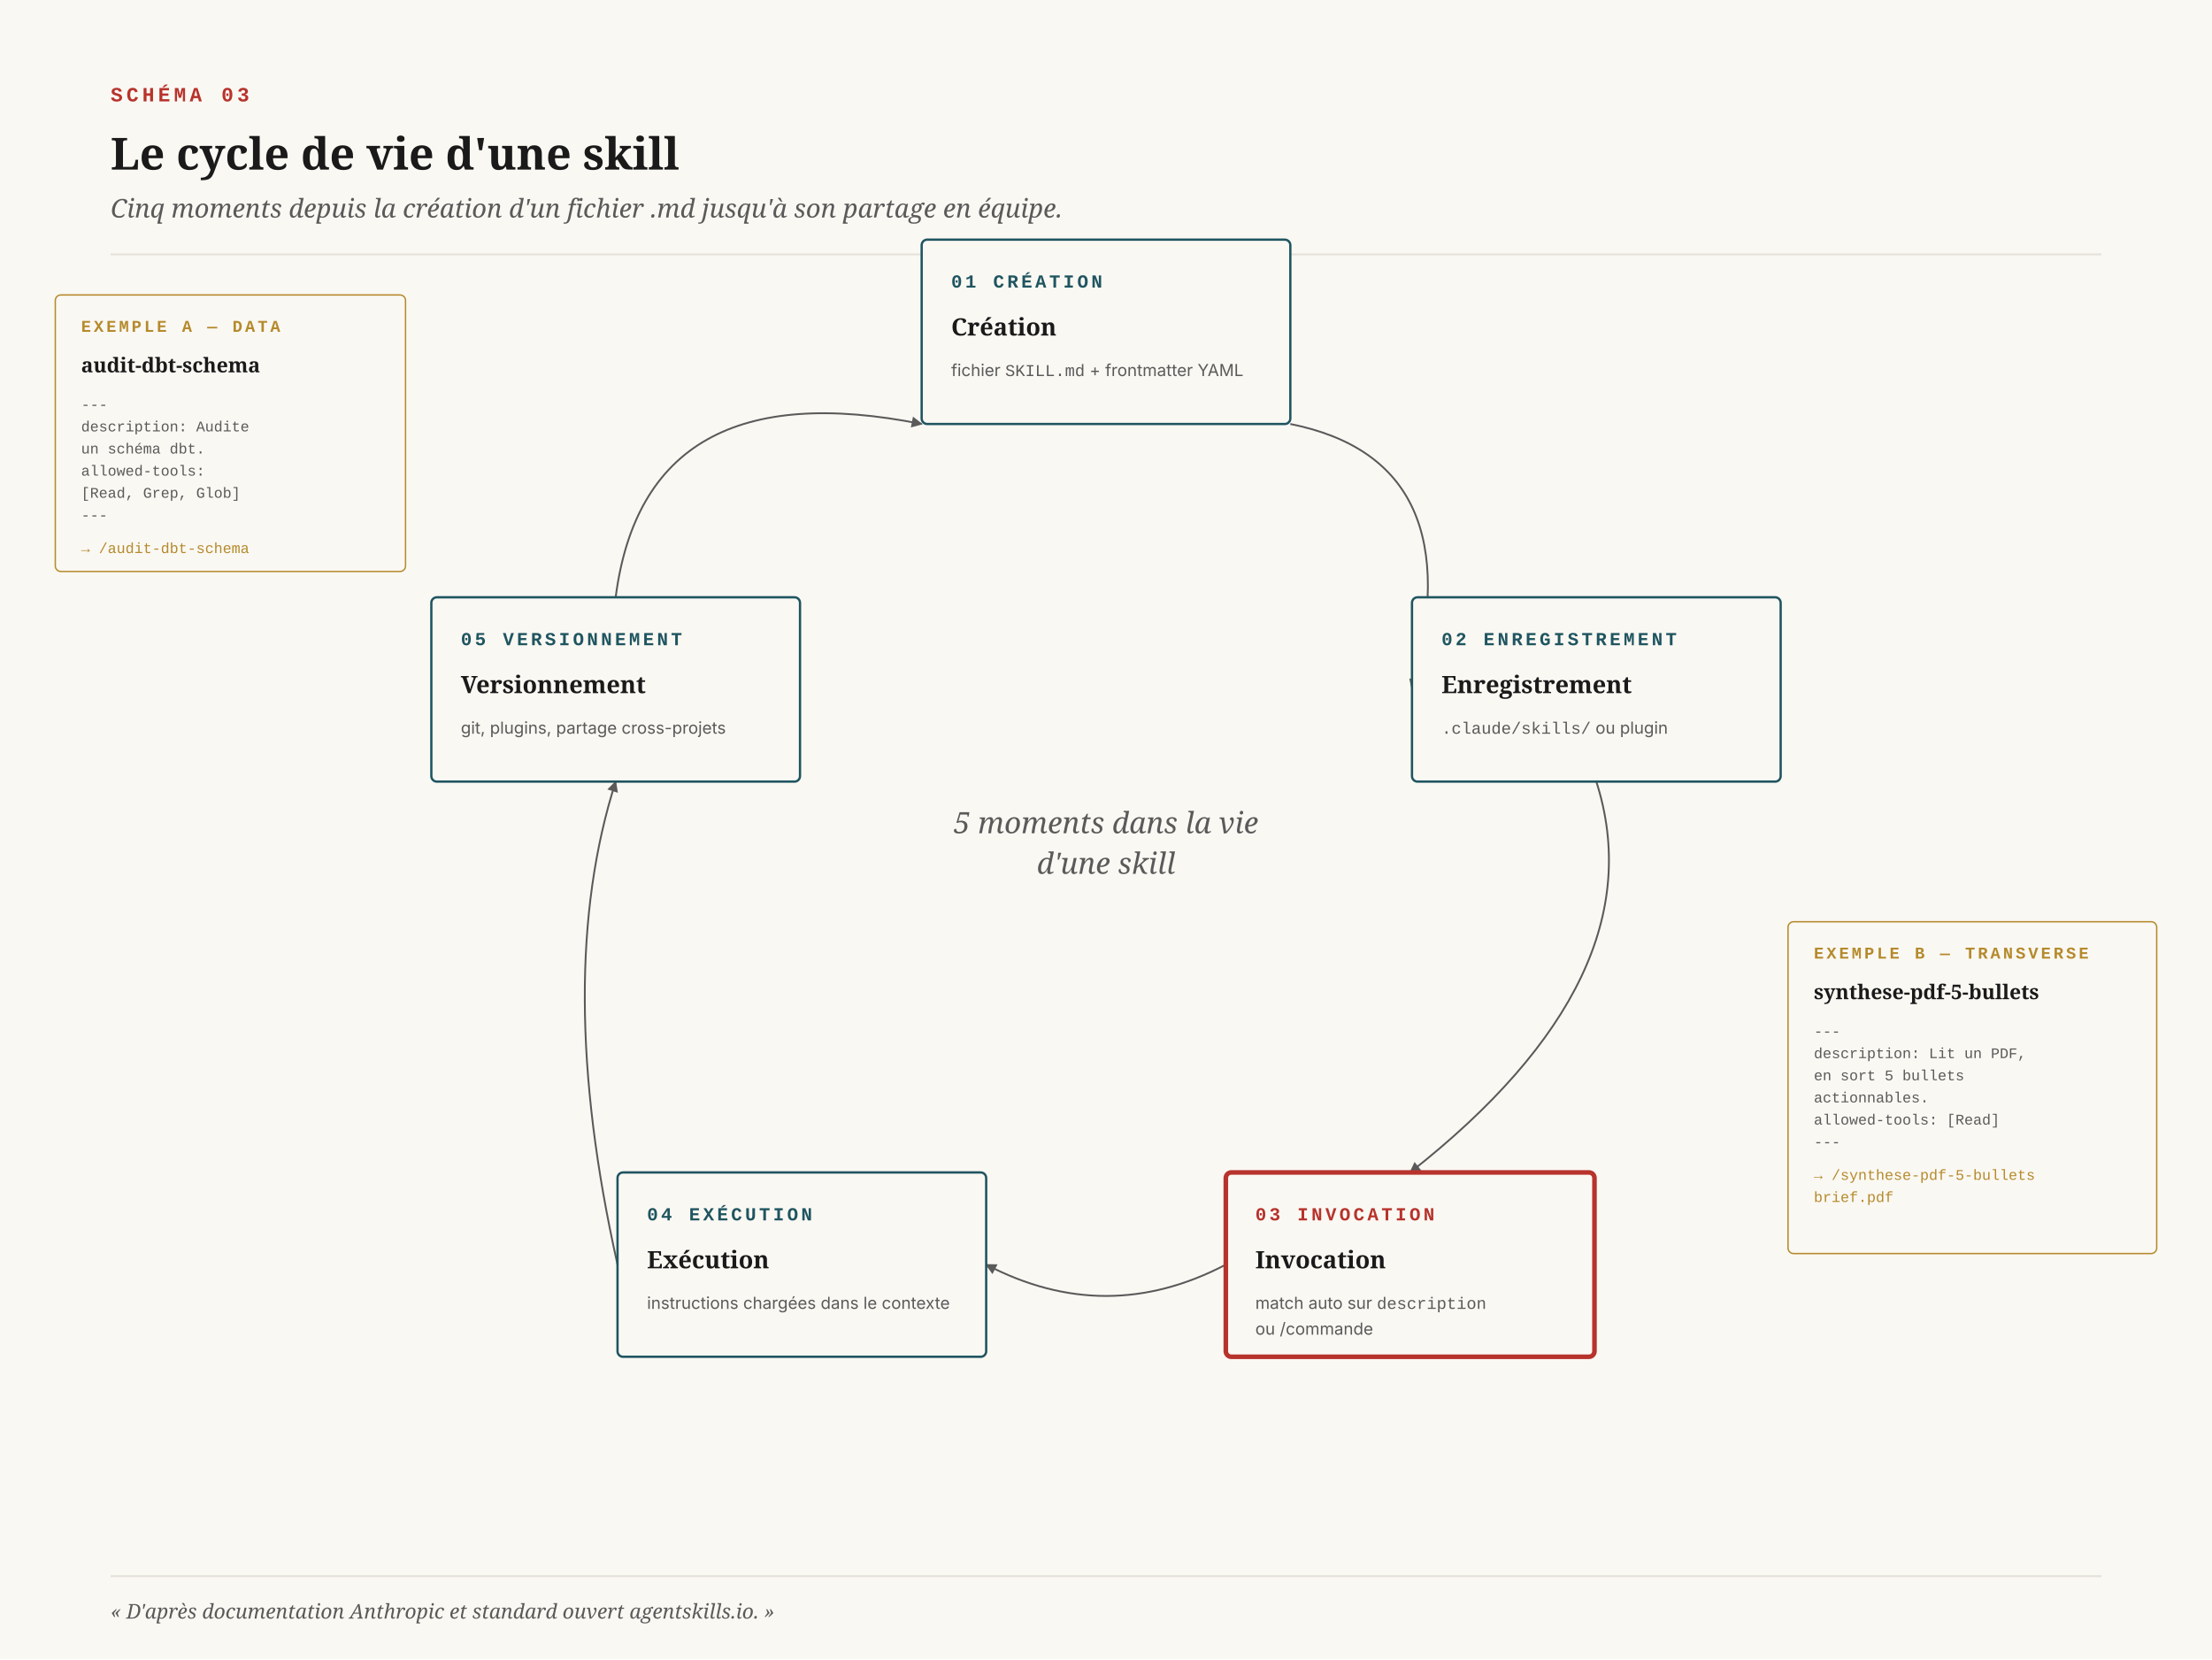
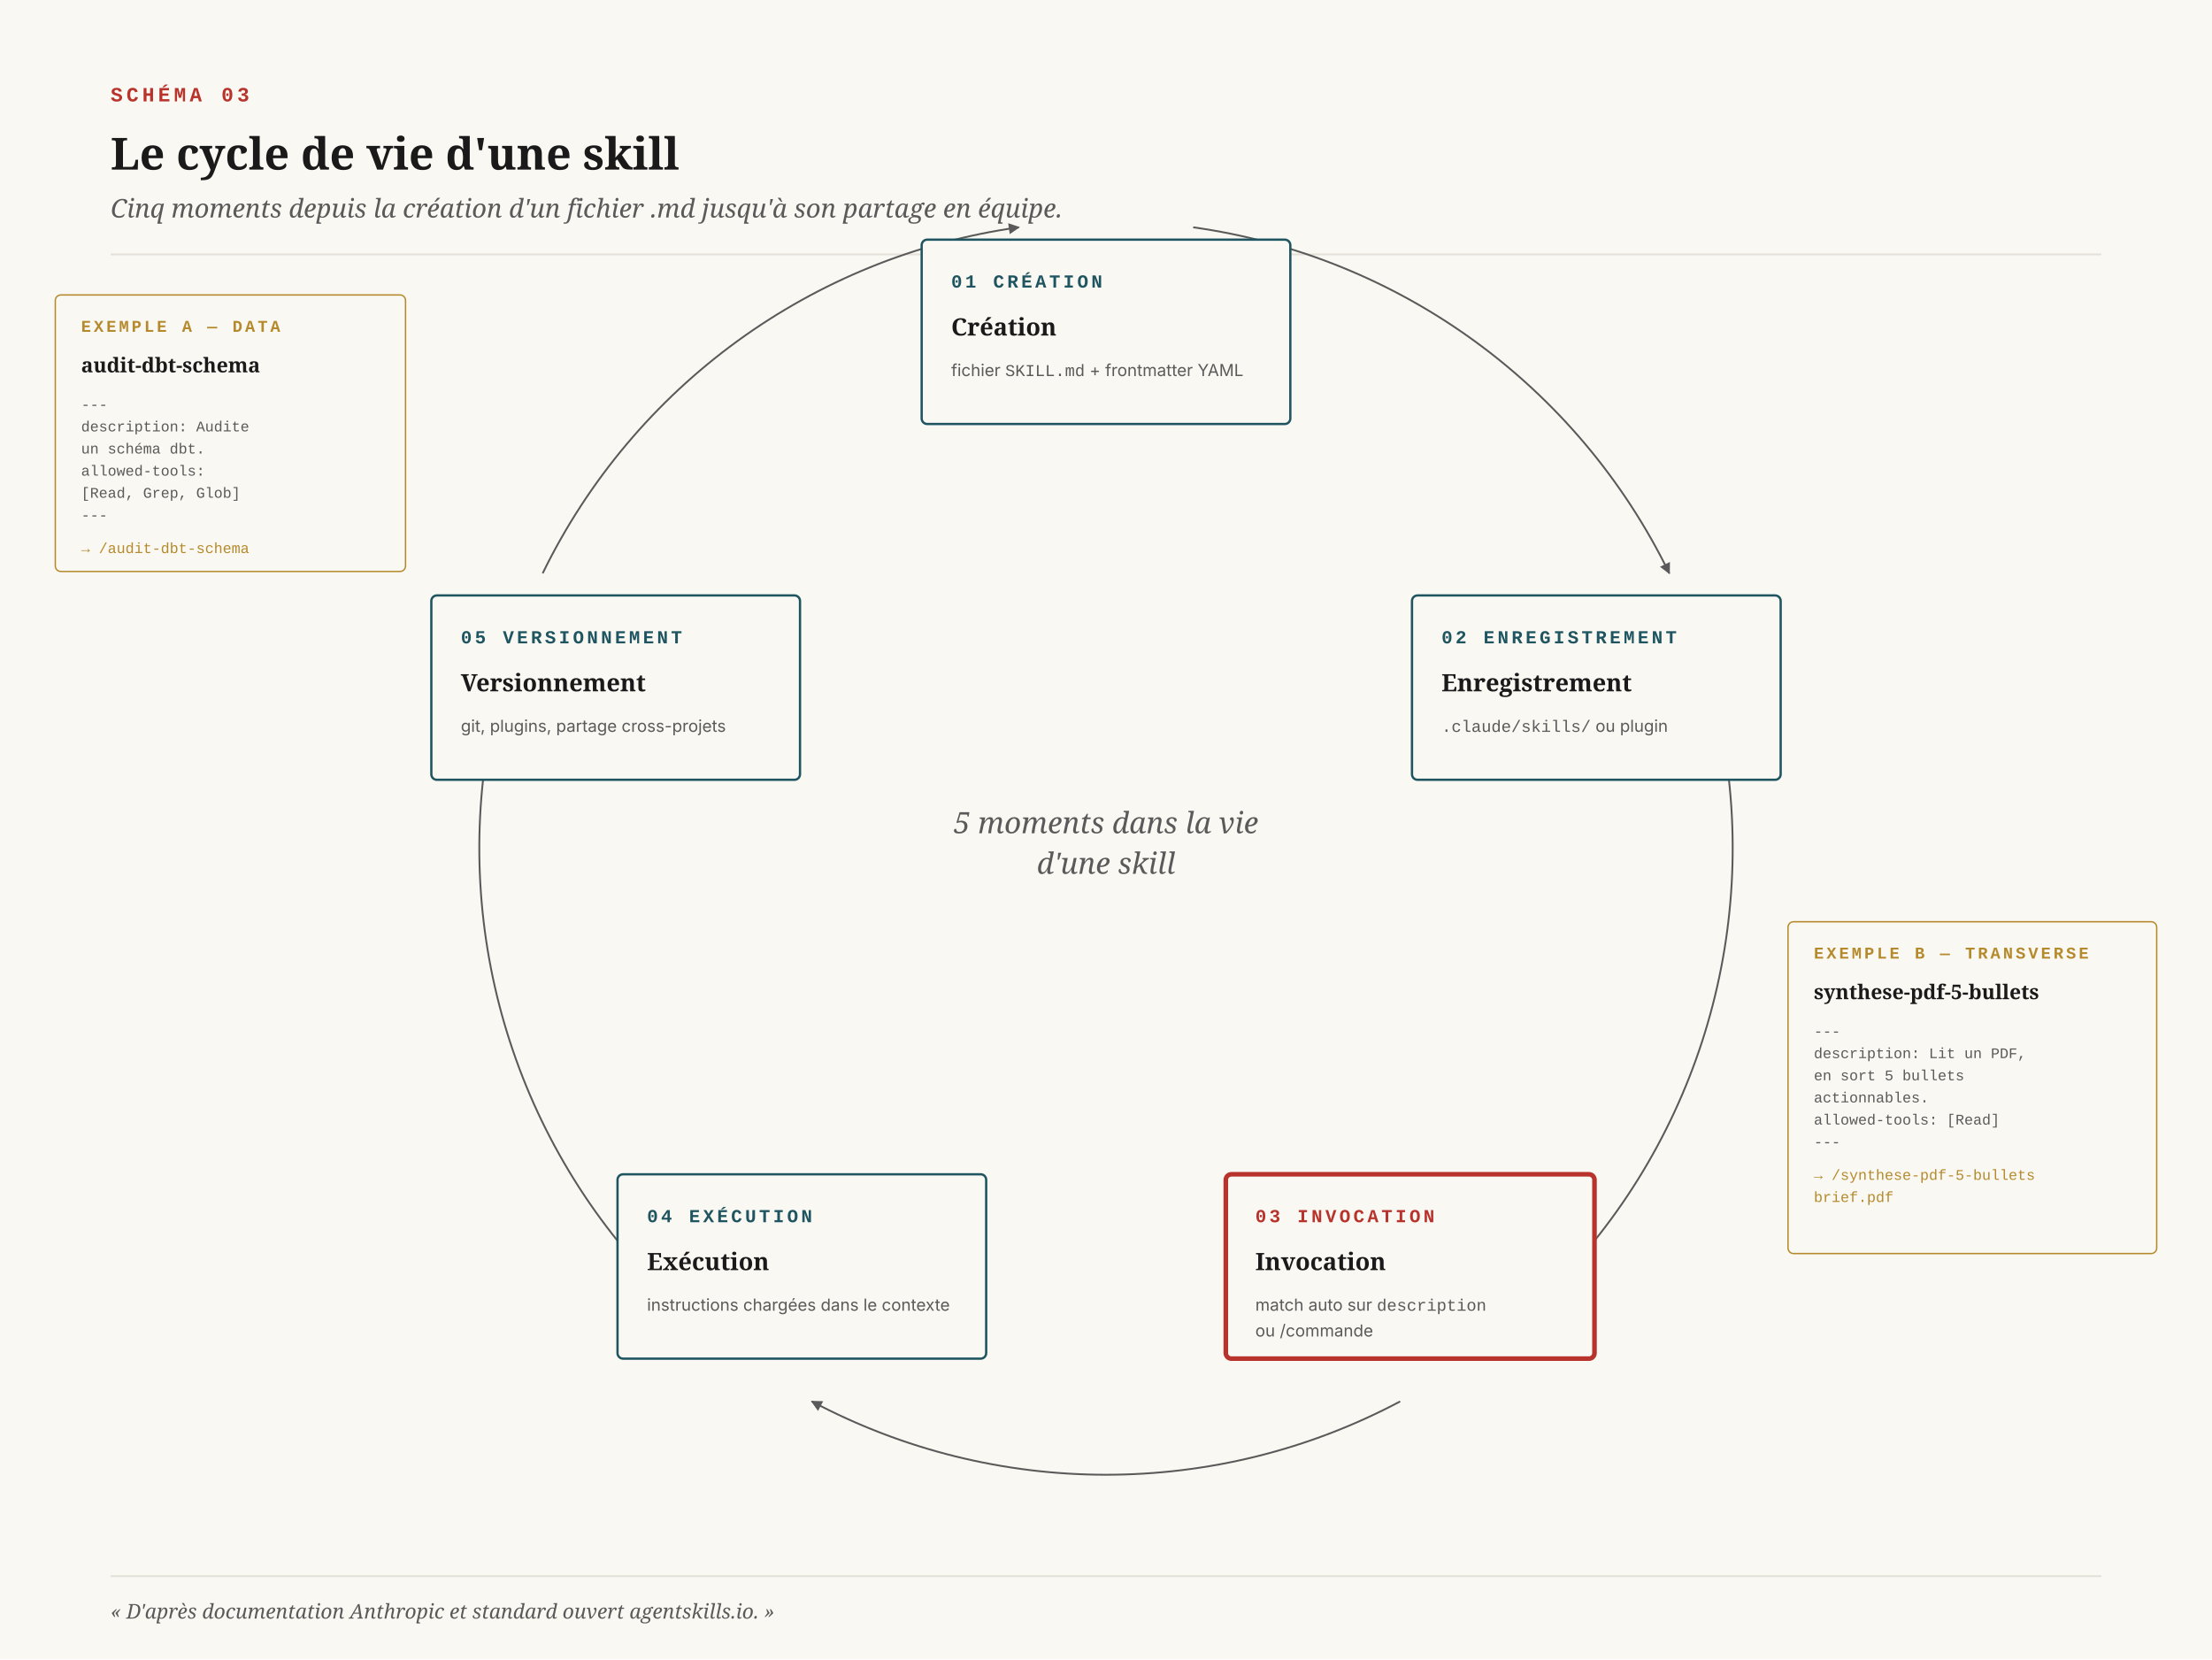
<svg xmlns="http://www.w3.org/2000/svg" viewBox="0 0 1200 900" data-schema-id="schema-03" role="img" aria-labelledby="schema-03-title">
  <defs>
    <style>
      .display { font-family: 'Spectral', Georgia, serif; }
      .body { font-family: 'Inter', -apple-system, sans-serif; }
      .mono { font-family: 'JetBrains Mono', 'Courier New', monospace; }
      .ink { fill: #1A1A1A; }
      .graphite { fill: #5A5A5A; }
      .carmine { fill: #B7332C; }
      .teal { fill: #1F5560; }
      .mustard { fill: #B58A2C; }
    </style>
    <marker id="arrow" viewBox="0 0 10 10" refX="9" refY="5" markerWidth="6" markerHeight="6" orient="auto-start-reverse">
      <path d="M 0 0 L 10 5 L 0 10 z" fill="#5A5A5A" />
    </marker>
  </defs>
  <rect width="1200" height="900" fill="#FAF8F3" />
  <text class="mono carmine" x="60" y="55" font-size="11" letter-spacing="0.18em" font-weight="600">SCHÉMA 03</text>
  <text class="display ink" x="60" y="92" font-size="24" font-weight="600">Le cycle de vie d'une skill</text>
  <text class="display graphite" x="60" y="118" font-size="14" font-style="italic">Cinq moments depuis la création d'un fichier .md jusqu'à son partage en équipe.</text>
  <line x1="60" y1="138" x2="1140" y2="138" stroke="#E5E1D8" stroke-width="1" />
  <text class="display graphite" x="600" y="452" font-size="16" font-style="italic" text-anchor="middle">5 moments dans la vie</text>
  <text class="display graphite" x="600" y="474" font-size="16" font-style="italic" text-anchor="middle">d'une skill</text>
-   <path d="M 700 230 Q 800 250, 766 374" fill="none" stroke="#5A5A5A" stroke-width="1" marker-end="url(#arrow)" />
-   <path d="M 866 424 Q 900 530, 765 636" fill="none" stroke="#5A5A5A" stroke-width="1" marker-end="url(#arrow)" />
-   <path d="M 665 686 Q 600 720, 535 686" fill="none" stroke="#5A5A5A" stroke-width="1" marker-end="url(#arrow)" />
-   <path d="M 335 686 Q 300 530, 334 424" fill="none" stroke="#5A5A5A" stroke-width="1" marker-end="url(#arrow)" />
-   <path d="M 334 324 Q 350 200, 500 230" fill="none" stroke="#5A5A5A" stroke-width="1" marker-end="url(#arrow)" />
+   <path d="M 647.3,123.3 A 340,340 0 0 1 905.6,311.0" fill="none" stroke="#5A5A5A" stroke-width="1" marker-end="url(#arrow)" />
+   <path d="M 934.8,401.0 A 340,340 0 0 1 836.2,704.6" fill="none" stroke="#5A5A5A" stroke-width="1" marker-end="url(#arrow)" />
+   <path d="M 759.6,760.2 A 340,340 0 0 1 440.4,760.2" fill="none" stroke="#5A5A5A" stroke-width="1" marker-end="url(#arrow)" />
+   <path d="M 363.8,704.6 A 340,340 0 0 1 265.2,401.0" fill="none" stroke="#5A5A5A" stroke-width="1" marker-end="url(#arrow)" />
+   <path d="M 294.4,311.0 A 340,340 0 0 1 552.7,123.3" fill="none" stroke="#5A5A5A" stroke-width="1" marker-end="url(#arrow)" />
  <g>
    <rect x="500" y="130" width="200" height="100" rx="3" fill="#FAF8F3" stroke="#1F5560" stroke-width="1.25" />
    <text class="mono teal" x="516" y="156" font-size="10" font-weight="600" letter-spacing="0.16em">01 CRÉATION</text>
    <text class="display ink" x="516" y="182" font-size="13" font-weight="600">Création</text>
    <text class="body graphite" x="516" y="204" font-size="9">fichier <tspan class="mono" font-size="9">SKILL.md</tspan> + frontmatter YAML</text>
  </g>
  <g>
-     <rect x="766" y="324" width="200" height="100" rx="3" fill="#FAF8F3" stroke="#1F5560" stroke-width="1.25" />
-     <text class="mono teal" x="782" y="350" font-size="10" font-weight="600" letter-spacing="0.16em">02 ENREGISTREMENT</text>
-     <text class="display ink" x="782" y="376" font-size="13" font-weight="600">Enregistrement</text>
-     <text class="body graphite" x="782" y="398" font-size="9">
+     <rect x="766" y="323" width="200" height="100" rx="3" fill="#FAF8F3" stroke="#1F5560" stroke-width="1.25" />
+     <text class="mono teal" x="782" y="349" font-size="10" font-weight="600" letter-spacing="0.16em">02 ENREGISTREMENT</text>
+     <text class="display ink" x="782" y="375" font-size="13" font-weight="600">Enregistrement</text>
+     <text class="body graphite" x="782" y="397" font-size="9">
      <tspan class="mono" font-size="9">.claude/skills/</tspan> ou plugin</text>
  </g>
  <g>
-     <rect x="665" y="636" width="200" height="100" rx="3" fill="#FAF8F3" stroke="#B7332C" stroke-width="2.5" />
-     <text class="mono carmine" x="681" y="662" font-size="10" font-weight="600" letter-spacing="0.16em">03 INVOCATION</text>
-     <text class="display ink" x="681" y="688" font-size="13" font-weight="600">Invocation</text>
-     <text class="body graphite" x="681" y="710" font-size="9">match auto sur <tspan class="mono" font-size="9">description</tspan>
+     <rect x="665" y="637" width="200" height="100" rx="3" fill="#FAF8F3" stroke="#B7332C" stroke-width="2.5" />
+     <text class="mono carmine" x="681" y="663" font-size="10" font-weight="600" letter-spacing="0.16em">03 INVOCATION</text>
+     <text class="display ink" x="681" y="689" font-size="13" font-weight="600">Invocation</text>
+     <text class="body graphite" x="681" y="711" font-size="9">match auto sur <tspan class="mono" font-size="9">description</tspan>
    </text>
-     <text class="body graphite" x="681" y="724" font-size="9">ou /commande</text>
+     <text class="body graphite" x="681" y="725" font-size="9">ou /commande</text>
  </g>
  <g>
-     <rect x="335" y="636" width="200" height="100" rx="3" fill="#FAF8F3" stroke="#1F5560" stroke-width="1.25" />
-     <text class="mono teal" x="351" y="662" font-size="10" font-weight="600" letter-spacing="0.16em">04 EXÉCUTION</text>
-     <text class="display ink" x="351" y="688" font-size="13" font-weight="600">Exécution</text>
-     <text class="body graphite" x="351" y="710" font-size="9">instructions chargées dans le contexte</text>
+     <rect x="335" y="637" width="200" height="100" rx="3" fill="#FAF8F3" stroke="#1F5560" stroke-width="1.25" />
+     <text class="mono teal" x="351" y="663" font-size="10" font-weight="600" letter-spacing="0.16em">04 EXÉCUTION</text>
+     <text class="display ink" x="351" y="689" font-size="13" font-weight="600">Exécution</text>
+     <text class="body graphite" x="351" y="711" font-size="9">instructions chargées dans le contexte</text>
  </g>
  <g>
-     <rect x="234" y="324" width="200" height="100" rx="3" fill="#FAF8F3" stroke="#1F5560" stroke-width="1.25" />
-     <text class="mono teal" x="250" y="350" font-size="10" font-weight="600" letter-spacing="0.16em">05 VERSIONNEMENT</text>
-     <text class="display ink" x="250" y="376" font-size="13" font-weight="600">Versionnement</text>
-     <text class="body graphite" x="250" y="398" font-size="9">git, plugins, partage cross-projets</text>
+     <rect x="234" y="323" width="200" height="100" rx="3" fill="#FAF8F3" stroke="#1F5560" stroke-width="1.25" />
+     <text class="mono teal" x="250" y="349" font-size="10" font-weight="600" letter-spacing="0.16em">05 VERSIONNEMENT</text>
+     <text class="display ink" x="250" y="375" font-size="13" font-weight="600">Versionnement</text>
+     <text class="body graphite" x="250" y="397" font-size="9">git, plugins, partage cross-projets</text>
  </g>
  <g>
    <rect x="30" y="160" width="190" height="150" rx="3" fill="#FAF8F3" stroke="#B58A2C" stroke-width="0.75" />
    <text class="mono mustard" x="44" y="180" font-size="9" font-weight="600" letter-spacing="0.16em">EXEMPLE A — DATA</text>
    <text class="display ink" x="44" y="202" font-size="11" font-weight="600">audit-dbt-schema</text>
    <text class="mono graphite" x="44" y="222" font-size="8">---</text>
    <text class="mono graphite" x="44" y="234" font-size="8">description: Audite</text>
    <text class="mono graphite" x="44" y="246" font-size="8">  un schéma dbt.</text>
    <text class="mono graphite" x="44" y="258" font-size="8">allowed-tools:</text>
    <text class="mono graphite" x="44" y="270" font-size="8">  [Read, Grep, Glob]</text>
    <text class="mono graphite" x="44" y="282" font-size="8">---</text>
    <text class="mono mustard" x="44" y="300" font-size="8">→ /audit-dbt-schema</text>
  </g>
  <g>
    <rect x="970" y="500" width="200" height="180" rx="3" fill="#FAF8F3" stroke="#B58A2C" stroke-width="0.75" />
    <text class="mono mustard" x="984" y="520" font-size="9" font-weight="600" letter-spacing="0.16em">EXEMPLE B — TRANSVERSE</text>
    <text class="display ink" x="984" y="542" font-size="11" font-weight="600">synthese-pdf-5-bullets</text>
    <text class="mono graphite" x="984" y="562" font-size="8">---</text>
    <text class="mono graphite" x="984" y="574" font-size="8">description: Lit un PDF,</text>
    <text class="mono graphite" x="984" y="586" font-size="8">  en sort 5 bullets</text>
    <text class="mono graphite" x="984" y="598" font-size="8">  actionnables.</text>
    <text class="mono graphite" x="984" y="610" font-size="8">allowed-tools: [Read]</text>
    <text class="mono graphite" x="984" y="622" font-size="8">---</text>
    <text class="mono mustard" x="984" y="640" font-size="8">→ /synthese-pdf-5-bullets</text>
    <text class="mono mustard" x="984" y="652" font-size="8">  brief.pdf</text>
  </g>
  <line x1="60" y1="855" x2="1140" y2="855" stroke="#E5E1D8" stroke-width="1" />
  <text class="display graphite" x="60" y="878" font-size="11" font-style="italic">« D'après documentation Anthropic et standard ouvert agentskills.io. »</text>
</svg>
